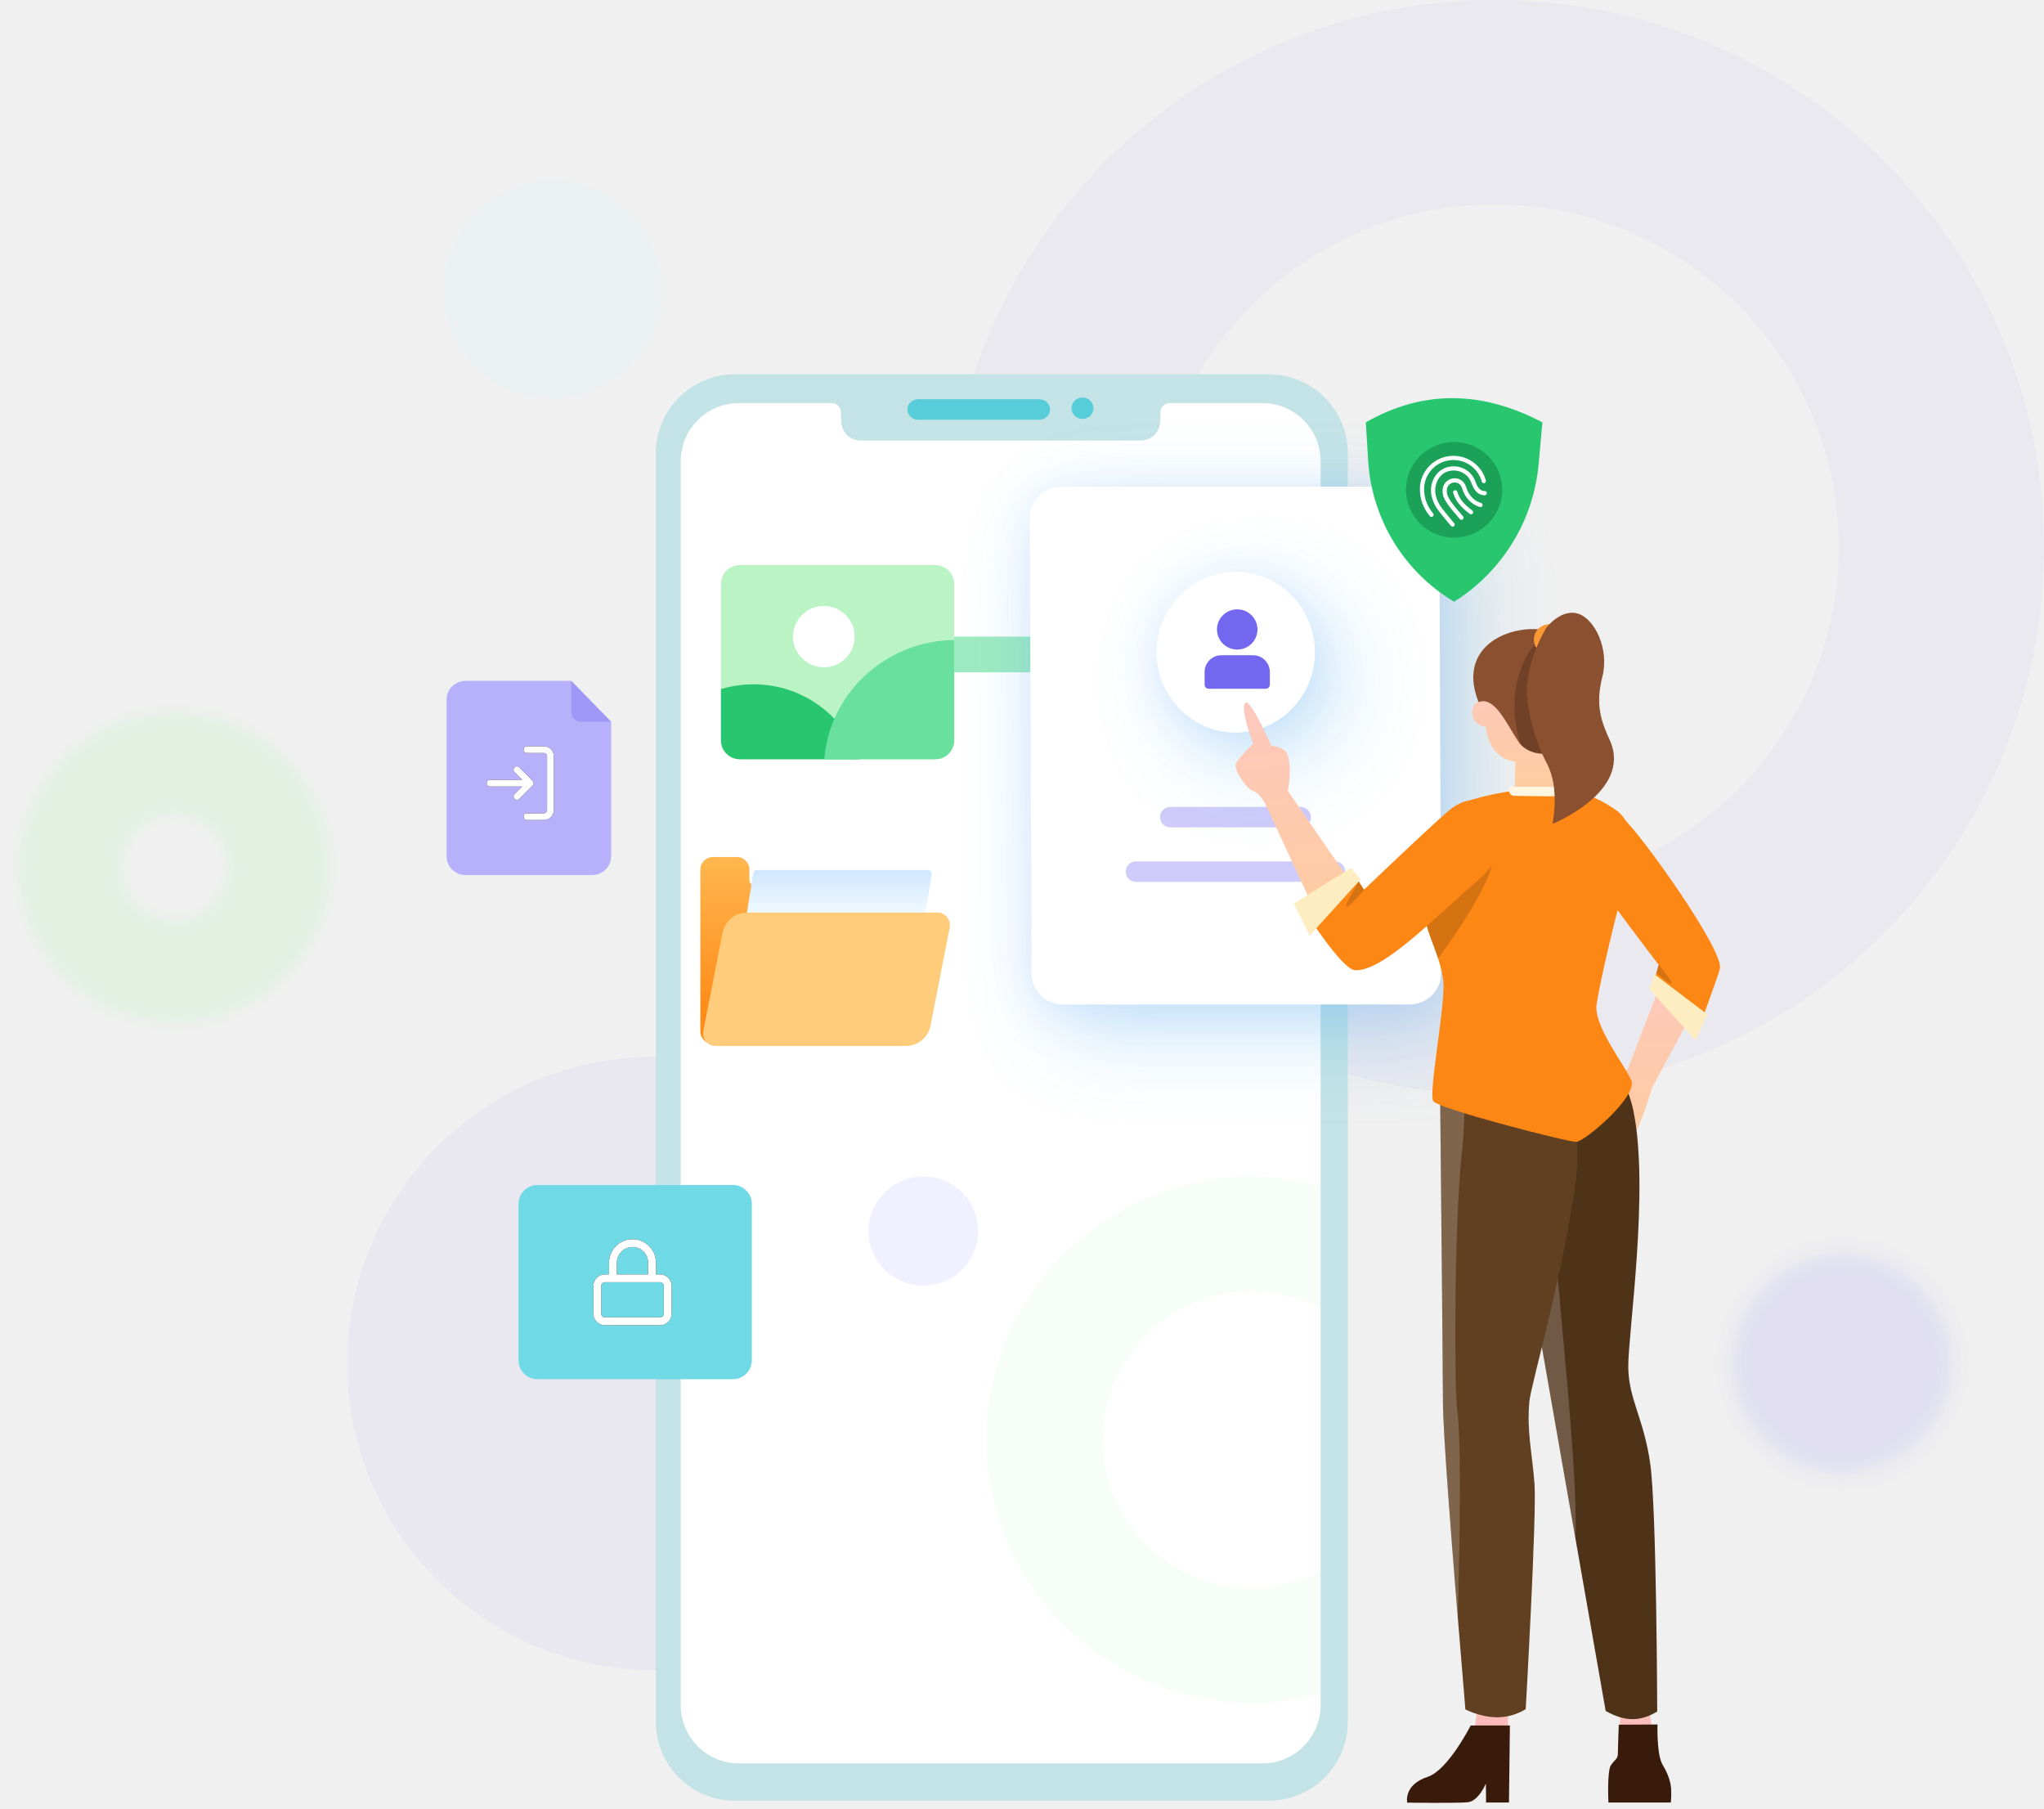
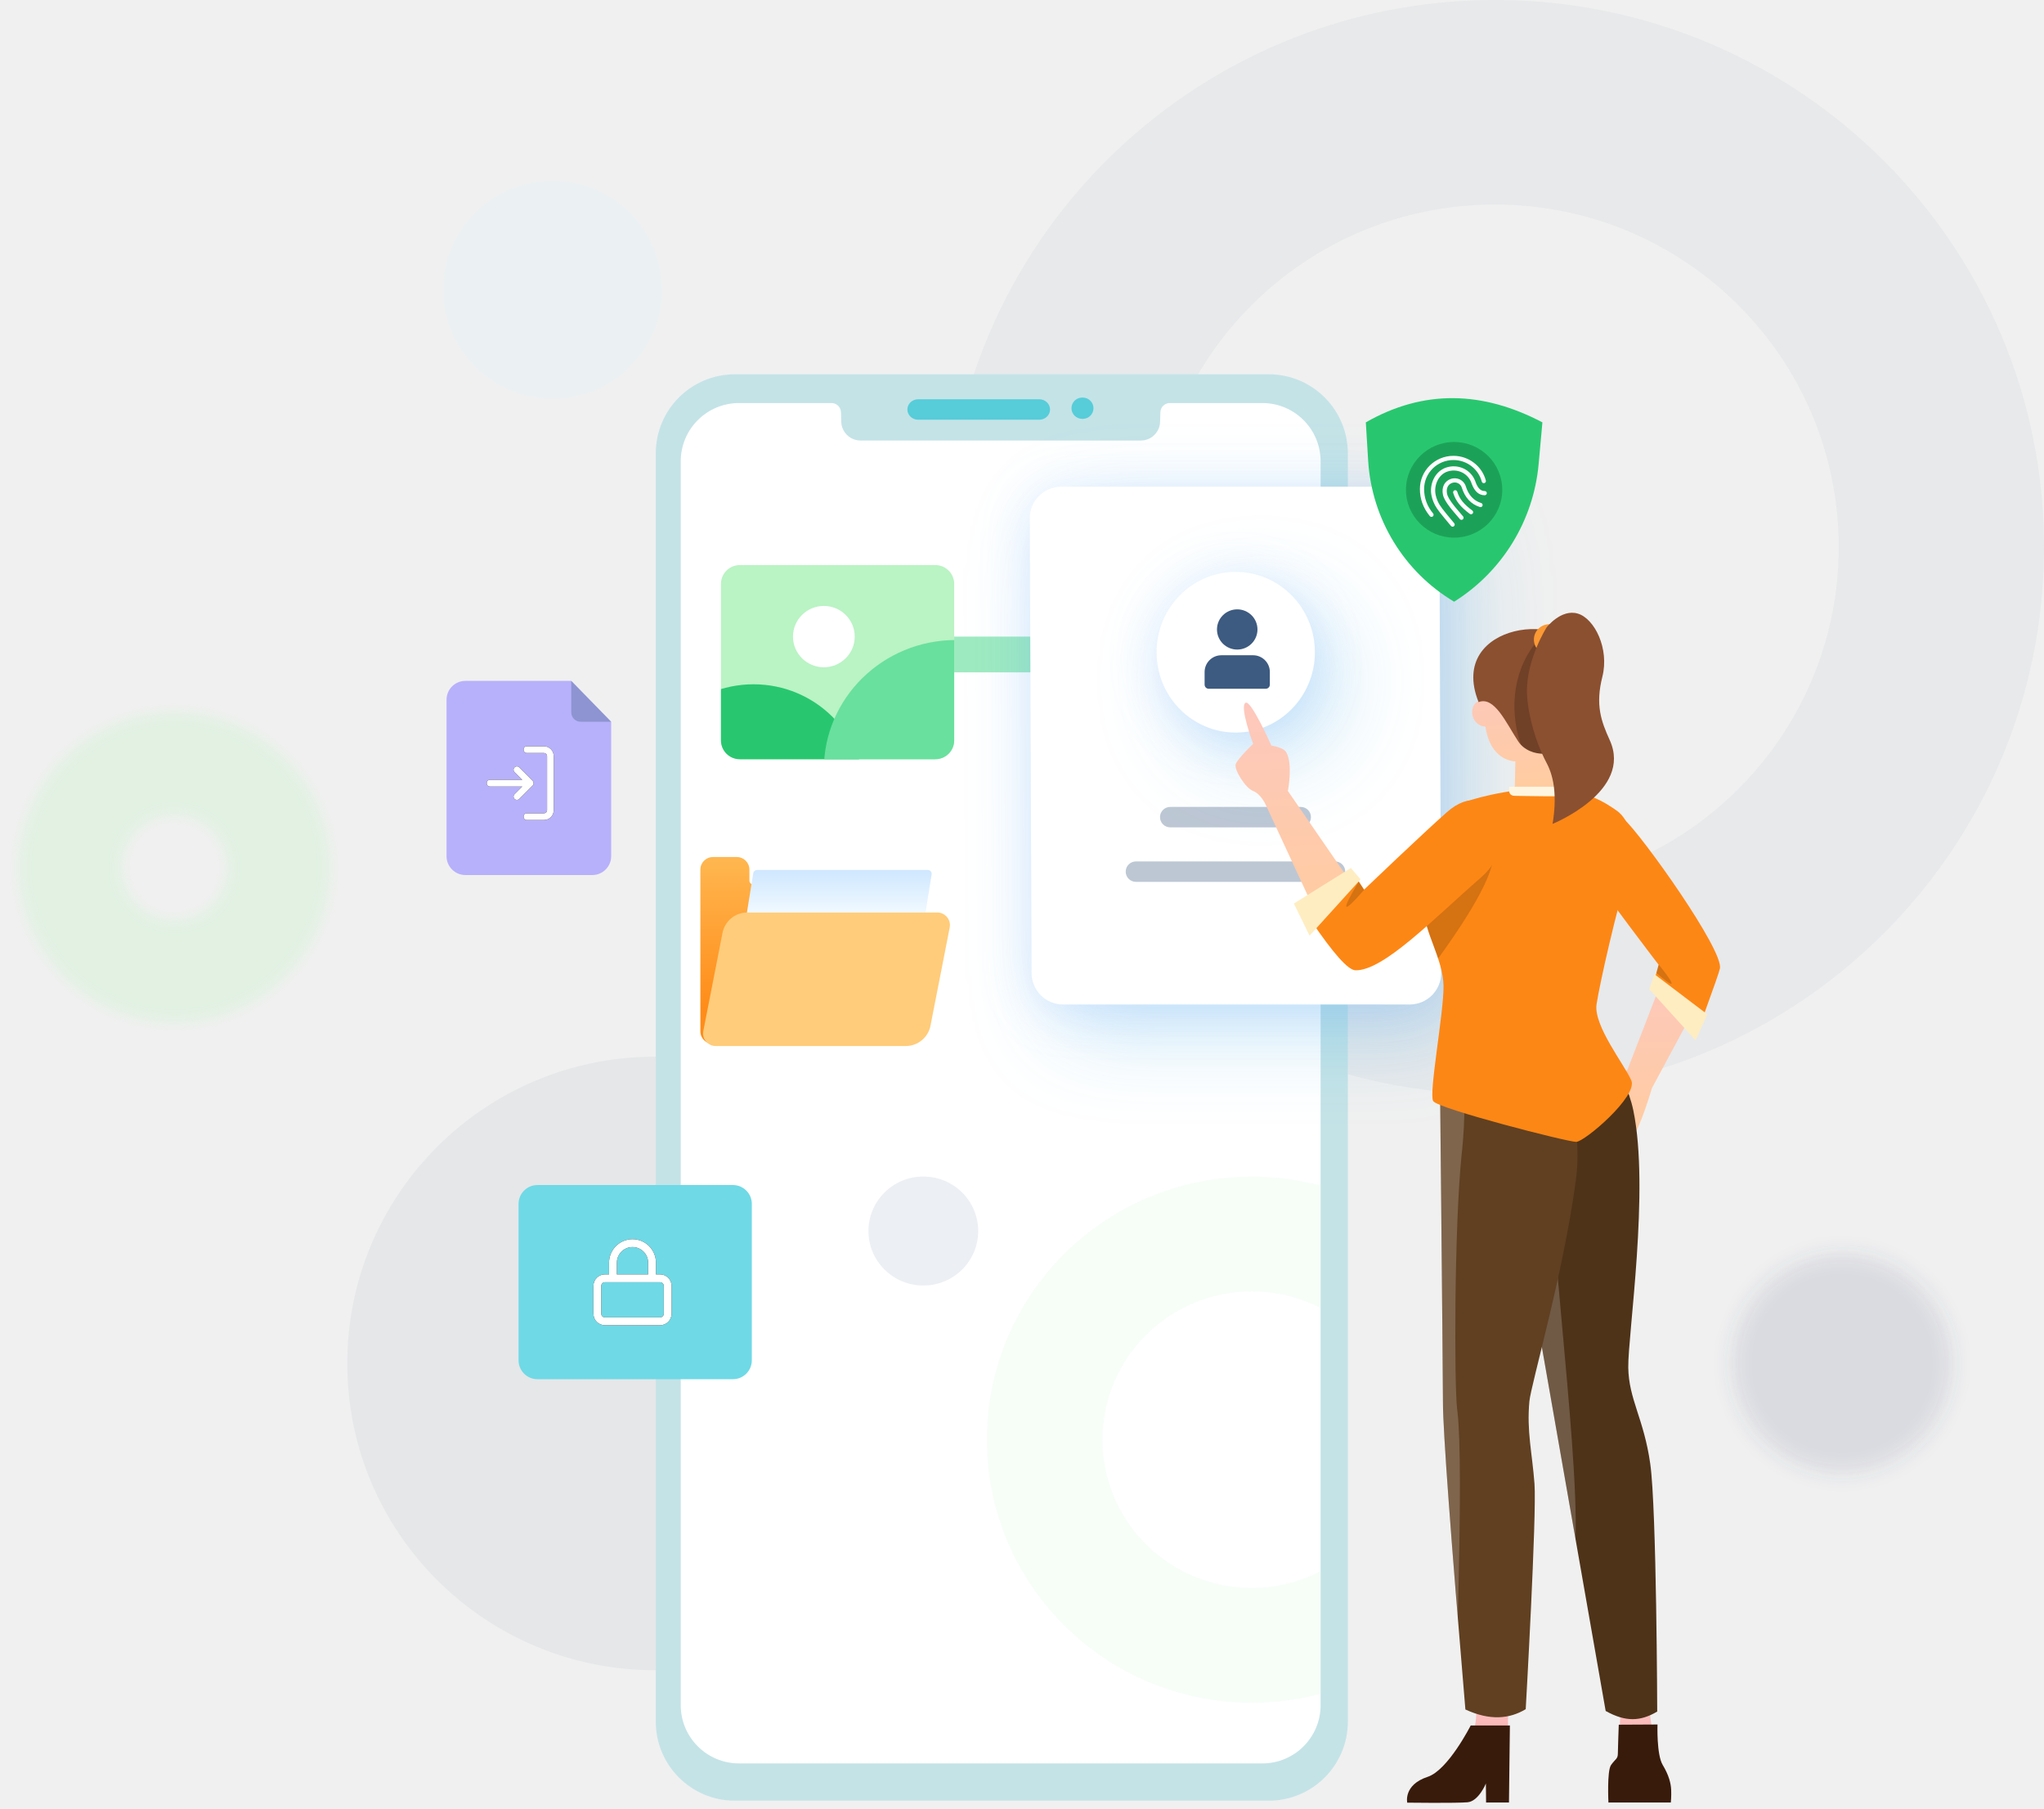
<svg xmlns="http://www.w3.org/2000/svg" xmlns:xlink="http://www.w3.org/1999/xlink" width="650px" height="575px" viewBox="0 0 650 575" version="1.1">
  <defs>
    <filter x="-6.1%" y="-6.1%" width="112.1%" height="112.2%" filterUnits="objectBoundingBox" id="filter-1">
      <feGaussianBlur stdDeviation="2" in="SourceGraphic" />
    </filter>
    <filter x="-12.9%" y="-13.0%" width="125.9%" height="126.0%" filterUnits="objectBoundingBox" id="filter-2">
      <feGaussianBlur stdDeviation="3" in="SourceGraphic" />
    </filter>
    <path d="M18.522,0 L47.957,0 C49.58,-4.62229605e-15 50.908,1.291 50.956,2.913 L51.044,5.956 C51.141,9.274 53.858,11.913 57.176,11.913 L146.307,11.913 C149.625,11.913 152.342,9.274 152.439,5.956 L152.528,2.913 C152.575,1.291 153.903,7.42204646e-16 155.526,0 L184.961,0 C195.191,-1.87911363e-15 203.483,8.293 203.483,18.522 L203.483,413.967 C203.483,424.196 195.191,432.489 184.961,432.489 L18.522,432.489 C8.293,432.489 -5.85268494e-15,424.196 0,413.967 L0,18.522 C2.29997126e-15,8.293 8.293,-1.67360005e-15 18.522,0 Z" id="path-3" />
    <linearGradient x1="50%" y1="81.177%" x2="50%" y2="-34.513%" id="linearGradient-5">
      <stop stop-color="#FF8C19" offset="0%" />
      <stop stop-color="#FFC967" offset="100%" />
    </linearGradient>
    <linearGradient x1="62.11%" y1="31.381%" x2="62.11%" y2="-27.478%" id="linearGradient-6">
      <stop stop-color="#F8FDFF" offset="0%" />
      <stop stop-color="#AAD4FF" offset="100%" />
    </linearGradient>
    <path d="M23.444,4.262 L23.444,21.308 C23.444,23.12 22.058,24.505 20.247,24.505 L14.919,24.505 C14.279,24.505 13.853,24.079 13.853,23.439 C13.853,22.8 14.279,22.374 14.919,22.374 L20.247,22.374 C20.886,22.374 21.312,21.948 21.312,21.308 L21.312,4.262 C21.312,3.622 20.886,3.196 20.247,3.196 L14.919,3.196 C14.279,3.196 13.853,2.77 13.853,2.131 C13.853,1.492 14.279,1.065 14.919,1.065 L20.247,1.065 C22.058,1.065 23.444,2.45 23.444,4.262 Z M16.943,13.211 C17.05,12.998 17.05,12.679 16.943,12.359 C16.837,12.252 16.837,12.146 16.73,12.039 L12.468,7.778 C12.041,7.351 11.402,7.351 10.976,7.778 C10.55,8.204 10.55,8.843 10.976,9.269 L13.427,11.72 L3.197,11.72 C2.557,11.72 2.131,12.146 2.131,12.785 C2.131,13.424 2.557,13.85 3.197,13.85 L13.427,13.85 L10.976,16.301 C10.55,16.727 10.55,17.366 10.976,17.793 C11.189,18.006 11.509,18.112 11.722,18.112 C11.935,18.112 12.255,18.006 12.468,17.793 L16.73,13.531 C16.837,13.424 16.943,13.318 16.943,13.211 Z" id="path-7" />
    <path d="M23.621,12.43 L22.378,12.43 L22.378,8.701 C22.378,4.599 19.021,1.243 14.919,1.243 C10.816,1.243 7.459,4.599 7.459,8.701 L7.459,12.43 L6.216,12.43 C4.103,12.43 2.486,14.046 2.486,16.159 L2.486,24.86 C2.486,26.973 4.103,28.589 6.216,28.589 L23.621,28.589 C25.735,28.589 27.351,26.973 27.351,24.86 L27.351,16.159 C27.351,14.046 25.735,12.43 23.621,12.43 Z M9.946,8.701 C9.946,5.966 12.184,3.729 14.919,3.729 C17.654,3.729 19.892,5.966 19.892,8.701 L19.892,12.43 L9.946,12.43 L9.946,8.701 Z M24.864,24.86 C24.864,25.606 24.367,26.103 23.621,26.103 L6.216,26.103 C5.47,26.103 4.973,25.606 4.973,24.86 L4.973,16.159 C4.973,15.413 5.47,14.916 6.216,14.916 L23.621,14.916 C24.367,14.916 24.864,15.413 24.864,16.159 L24.864,24.86 Z" id="path-9" />
    <path d="M6,0 L68.175,0 C71.489,8.22077476e-15 74.175,2.686 74.175,6 L74.175,55.729 C74.175,59.043 71.489,61.729 68.175,61.729 L6,61.729 C2.686,61.729 4.82055882e-15,59.043 0,55.729 L0,6 C-4.05812251e-16,2.686 2.686,6.08718376e-16 6,0 Z" id="path-11" />
    <path d="M10.04,1.23119728e-13 L120.283,1.23119728e-13 C125.79,1.22108049e-13 130.261,4.453 130.282,9.96 L130.857,154.572 C130.879,160.095 126.42,164.59 120.897,164.612 C120.884,164.612 120.871,164.612 120.858,164.612 L10.615,164.612 C5.107,164.612 0.637,160.159 0.615,154.652 L0.04,10.04 C0.018,4.517 4.477,0.022 10,7.90395561e-05 C10.013,2.63465709e-05 10.027,1.21345806e-13 10.04,1.23119728e-13 Z" id="path-13" />
    <filter x="-29.4%" y="-22.8%" width="171.0%" height="156.5%" filterUnits="objectBoundingBox" id="filter-14">
      <feOffset dx="8" dy="9" in="SourceAlpha" result="shadowOffsetOuter1" />
      <feGaussianBlur stdDeviation="14" in="shadowOffsetOuter1" result="shadowBlurOuter1" />
      <feColorMatrix values="0 0 0 0 0.076   0 0 0 0 0.583   0 0 0 0 0.879  0 0 0 0.229 0" type="matrix" in="shadowBlurOuter1" result="shadowMatrixOuter1" />
      <feOffset dx="0" dy="2" in="SourceAlpha" result="shadowOffsetOuter2" />
      <feGaussianBlur stdDeviation="7.5" in="shadowOffsetOuter2" result="shadowBlurOuter2" />
      <feColorMatrix values="0 0 0 0 0.504   0 0 0 0 0.7   0 0 0 0 1  0 0 0 0.234 0" type="matrix" in="shadowBlurOuter2" result="shadowMatrixOuter2" />
      <feMerge>
        <feMergeNode in="shadowMatrixOuter1" />
        <feMergeNode in="shadowMatrixOuter2" />
      </feMerge>
    </filter>
    <ellipse id="path-15" cx="25.17" cy="25.545" rx="25.17" ry="25.545" />
    <filter x="-76.5%" y="-73.4%" width="284.7%" height="282.0%" filterUnits="objectBoundingBox" id="filter-16">
      <feOffset dx="8" dy="9" in="SourceAlpha" result="shadowOffsetOuter1" />
      <feGaussianBlur stdDeviation="14" in="shadowOffsetOuter1" result="shadowBlurOuter1" />
      <feColorMatrix values="0 0 0 0 0.076   0 0 0 0 0.583   0 0 0 0 0.879  0 0 0 0.229 0" type="matrix" in="shadowBlurOuter1" result="shadowMatrixOuter1" />
      <feOffset dx="0" dy="2" in="SourceAlpha" result="shadowOffsetOuter2" />
      <feGaussianBlur stdDeviation="7.5" in="shadowOffsetOuter2" result="shadowBlurOuter2" />
      <feColorMatrix values="0 0 0 0 0.504   0 0 0 0 0.7   0 0 0 0 1  0 0 0 0.234 0" type="matrix" in="shadowBlurOuter2" result="shadowMatrixOuter2" />
      <feMerge>
        <feMergeNode in="shadowMatrixOuter1" />
        <feMergeNode in="shadowMatrixOuter2" />
      </feMerge>
    </filter>
    <linearGradient x1="47.254%" y1="-28.186%" x2="50%" y2="91.05%" id="linearGradient-17">
      <stop stop-color="#FDC6C6" offset="0%" />
      <stop stop-color="#FFCCA1" offset="100%" />
    </linearGradient>
    <linearGradient x1="45.754%" y1="-28.186%" x2="50%" y2="91.05%" id="linearGradient-18">
      <stop stop-color="#FDC6C6" offset="0%" />
      <stop stop-color="#FAB2B2" offset="100%" />
    </linearGradient>
    <linearGradient x1="44.57%" y1="-28.186%" x2="50%" y2="91.05%" id="linearGradient-19">
      <stop stop-color="#FDC6C6" offset="0%" />
      <stop stop-color="#FAB2B2" offset="100%" />
    </linearGradient>
    <linearGradient x1="44.089%" y1="-28.186%" x2="50%" y2="91.05%" id="linearGradient-20">
      <stop stop-color="#FDC6C6" offset="0%" />
      <stop stop-color="#FFCCA1" offset="100%" />
    </linearGradient>
    <linearGradient x1="47.844%" y1="-28.186%" x2="50%" y2="91.05%" id="linearGradient-21">
      <stop stop-color="#FDC6C6" offset="0%" />
      <stop stop-color="#FFCCA1" offset="100%" />
    </linearGradient>
  </defs>
  <g id="📝-Pages-New" stroke="none" stroke-width="1" fill="none" fill-rule="evenodd">
    <g id="Forgot-Password" transform="translate(-150, -252)">
      <g id="Illustration" transform="translate(156, 252)">
        <g id="Shape">
-           <path d="M469.402,0 C565.83,0 644,77.871 644,173.93 C644,269.988 565.83,347.859 469.402,347.859 C372.974,347.859 294.804,269.988 294.804,173.93 C294.804,77.871 372.974,0 469.402,0 Z M469.402,65.02 C409.022,65.02 360.074,113.781 360.074,173.93 C360.074,234.078 409.022,282.839 469.402,282.839 C529.782,282.839 578.73,234.078 578.73,173.93 C578.73,113.781 529.782,65.02 469.402,65.02 Z" id="Oval" fill="#7367F0" fill-rule="nonzero" opacity="0.053" />
+           <path d="M469.402,0 C565.83,0 644,77.871 644,173.93 C644,269.988 565.83,347.859 469.402,347.859 C372.974,347.859 294.804,269.988 294.804,173.93 C294.804,77.871 372.974,0 469.402,0 Z M469.402,65.02 C409.022,65.02 360.074,113.781 360.074,173.93 C360.074,234.078 409.022,282.839 469.402,282.839 C529.782,282.839 578.73,234.078 578.73,173.93 C578.73,113.781 529.782,65.02 469.402,65.02 Z" id="Oval" fill="#3D5A80" fill-rule="nonzero" opacity="0.053" />
          <path d="M49.497,226.488 C76.833,226.488 98.993,248.563 98.993,275.795 C98.993,303.026 76.833,325.102 49.497,325.102 C22.16,325.102 0,303.026 0,275.795 C0,248.563 22.16,226.488 49.497,226.488 Z M49.497,258.998 C40.184,258.998 32.635,266.518 32.635,275.795 C32.635,285.072 40.184,292.592 49.497,292.592 C58.809,292.592 66.358,285.072 66.358,275.795 C66.358,266.518 58.809,258.998 49.497,258.998 Z" id="Oval" fill="#8BF78F" fill-rule="nonzero" opacity="0.141" filter="url(#filter-1)" />
-           <ellipse id="Oval" fill-opacity="0.061" fill="#7367F0" cx="202.338" cy="433.469" rx="97.905" ry="97.531" />
+           <ellipse id="Oval" fill-opacity="0.061" fill="#3D5A80" cx="202.338" cy="433.469" rx="97.905" ry="97.531" />
          <ellipse id="Oval" fill="#CEF5FF" opacity="0.141" cx="169.703" cy="92.112" rx="34.811" ry="34.678" />
-           <ellipse id="Oval" fill-opacity="0.136" fill="#7367F0" filter="url(#filter-2)" cx="579.818" cy="433.469" rx="34.811" ry="34.678" />
+           <ellipse id="Oval" fill-opacity="0.136" fill="#3D5A80" filter="url(#filter-2)" cx="579.818" cy="433.469" rx="34.811" ry="34.678" />
        </g>
        <g id="File-Organizer" transform="translate(136, 119)">
          <g id="Phone3" transform="translate(66.53949, 0)">
            <path d="M25.137,0 L194.942,0 C208.825,-2.55022564e-15 220.079,11.254 220.079,25.137 L220.079,428.336 C220.079,442.218 208.825,453.473 194.942,453.473 L25.137,453.473 C11.254,453.473 -4.35134254e-14,442.218 -3.10027211e-14,428.336 L-3.10027211e-14,25.137 C-3.62555852e-14,11.254 11.254,2.55022564e-15 25.137,0 Z" id="Rectangle" fill="#C4E3E7" />
            <g id="Group-48" transform="translate(7.937288, 9.138123)">
              <mask id="mask-4" fill="white">
                <use xlink:href="#path-3" />
              </mask>
              <use id="Rectangle" fill="#FFFFFF" xlink:href="#path-3" />
-               <ellipse id="Oval" fill="#7367F0" opacity="0.099" mask="url(#mask-4)" cx="77.146" cy="263.229" rx="17.453" ry="17.328" />
+               <ellipse id="Oval" fill="#3D5A80" opacity="0.099" mask="url(#mask-4)" cx="77.146" cy="263.229" rx="17.453" ry="17.328" />
              <path d="M181.591,245.902 C228.13,245.902 265.856,283.358 265.856,329.562 C265.856,375.765 228.13,413.221 181.591,413.221 C135.053,413.221 97.326,375.765 97.326,329.562 C97.326,283.358 135.053,245.902 181.591,245.902 Z M181.591,282.452 C155.385,282.452 134.141,303.544 134.141,329.562 C134.141,355.579 155.385,376.671 181.591,376.671 C207.797,376.671 229.041,355.579 229.041,329.562 C229.041,303.544 207.797,282.452 181.591,282.452 Z" id="Oval" fill="#C8F5D0" opacity="0.141" mask="url(#mask-4)" />
              <path d="M30.473,74.251 L174.542,74.251 C177.682,74.251 180.228,76.796 180.228,79.936 C180.228,83.076 177.682,85.622 174.542,85.622 L30.473,85.622 C27.333,85.622 24.787,83.076 24.787,79.936 C24.787,76.796 27.333,74.251 30.473,74.251 Z" id="Rectangle" fill-opacity="0.642" fill="#68DE9E" mask="url(#mask-4)" />
            </g>
            <path d="M121.969,7.939 C123.851,7.939 125.378,9.393 125.378,11.188 C125.378,12.942 123.919,14.372 122.094,14.435 L121.969,14.437 L83.424,14.437 C81.541,14.437 80.015,12.982 80.015,11.188 C80.015,9.433 81.474,8.004 83.299,7.941 L83.424,7.939 L121.969,7.939 Z" id="Path" fill="#56CDD9" fill-rule="nonzero" />
            <path d="M135.783,7.397 C137.665,7.397 139.192,8.913 139.192,10.782 C139.192,12.609 137.732,14.098 135.908,14.164 L135.783,14.166 L135.604,14.166 C133.721,14.166 132.195,12.651 132.195,10.782 C132.195,8.954 133.654,7.465 135.479,7.4 L135.604,7.397 L135.783,7.397 Z" id="Path" fill="#56CDD9" fill-rule="nonzero" />
          </g>
          <g id="Group-37" transform="translate(80.72003, 152.6991)">
            <path d="M4,0.764 L11.594,0.764 C13.803,0.764 15.594,2.555 15.594,4.764 L15.594,8.266 C15.594,8.94 16.14,9.486 16.813,9.486 L66.823,9.486 C69.032,9.486 70.823,11.277 70.823,13.486 L70.823,56.184 C70.823,58.393 69.032,60.184 66.823,60.184 L4,60.184 C1.791,60.184 2.705415e-16,58.393 0,56.184 L0,4.764 C-2.705415e-16,2.555 1.791,0.764 4,0.764 Z" id="Rectangle" fill="url(#linearGradient-5)" />
            <path d="M18.019,4.891 L72.341,4.891 C73.015,4.891 73.561,5.436 73.561,6.11 C73.561,6.175 73.555,6.239 73.545,6.303 L65.385,57.095 C65.29,57.686 64.78,58.121 64.181,58.121 L9.859,58.121 C9.186,58.121 8.64,57.575 8.64,56.902 C8.64,56.837 8.645,56.772 8.655,56.708 L16.816,5.916 C16.911,5.325 17.421,4.891 18.019,4.891 Z" id="Rectangle" fill="url(#linearGradient-6)" />
            <path d="M79.292,23.178 L73.179,54.392 C72.444,58.146 69.154,60.854 65.328,60.854 L4.859,60.854 C2.65,60.854 0.859,59.064 0.859,56.854 C0.859,56.596 0.884,56.339 0.934,56.086 L7.047,24.871 C7.782,21.117 11.072,18.409 14.898,18.409 L75.367,18.409 C77.576,18.409 79.367,20.2 79.367,22.409 C79.367,22.667 79.342,22.924 79.292,23.178 Z" id="Rectangle" fill="#FFCC7B" />
          </g>
          <g id="Group-28" transform="translate(0, 97.46753)">
            <path d="M6,0 L39.667,0 L39.667,0 L52.359,12.996 L52.359,55.729 C52.359,59.043 49.673,61.729 46.359,61.729 L6,61.729 C2.686,61.729 1.29399067e-15,59.043 0,55.729 L0,6 C-1.29399067e-15,2.686 2.686,6.08718376e-16 6,0 Z" id="Rectangle" fill="#B7B1FB" />
            <g id="Icon" transform="translate(10.65617, 19.72873)">
              <mask id="mask-8" fill="white">
                <use xlink:href="#path-7" />
              </mask>
              <use id="Mask" fill="#000000" fill-rule="nonzero" xlink:href="#path-7" />
              <g id="Group" mask="url(#mask-8)" fill="#FFFFFF">
                <g id="Icon-Color">
                  <rect id="🎨-Icon-Color" x="0" y="0" width="25.575" height="25.57" />
                </g>
              </g>
            </g>
-             <path d="M52.359,12.996 L42.667,12.996 C41.01,12.996 39.667,11.653 39.667,9.996 L39.667,0 L39.667,0 L52.359,12.996 Z" id="Path" fill="#7367F0" fill-rule="nonzero" opacity="0.34" />
+             <path d="M52.359,12.996 L42.667,12.996 C41.01,12.996 39.667,11.653 39.667,9.996 L39.667,0 L39.667,0 L52.359,12.996 Z" id="Path" fill="#3D5A80" fill-rule="nonzero" opacity="0.34" />
          </g>
          <g id="Group" transform="translate(22.90704, 257.7475)">
            <path d="M6,0 L68.175,0 C71.489,7.33259634e-15 74.175,2.686 74.175,6 L74.175,55.729 C74.175,59.043 71.489,61.729 68.175,61.729 L6,61.729 C2.686,61.729 4.82055882e-15,59.043 0,55.729 L0,6 C-4.05812251e-16,2.686 2.686,-2.79460044e-16 6,0 Z" id="Rectangle" fill="#6FD9E6" />
            <g transform="translate(21.31234, 15.98131)" id="Icon">
              <mask id="mask-10" fill="white">
                <use xlink:href="#path-9" />
              </mask>
              <use id="Mask" fill="#000000" fill-rule="nonzero" xlink:href="#path-9" />
              <g id="Group" mask="url(#mask-10)" fill="#FFFFFF">
                <g id="Icon-Color">
                  <rect id="🎨-Icon-Color" x="0" y="0" width="29.837" height="29.832" />
                </g>
              </g>
            </g>
          </g>
          <g id="Group-34" transform="translate(87.2649, 60.64646)">
            <mask id="mask-12" fill="white">
              <use xlink:href="#path-11" />
            </mask>
            <use id="Rectangle" fill="#BAF3C4" fill-rule="nonzero" xlink:href="#path-11" />
            <ellipse id="Oval" fill="#FFFFFF" mask="url(#mask-12)" cx="32.724" cy="22.742" rx="9.817" ry="9.747" />
            <ellipse id="Oval" fill="#28C76F" mask="url(#mask-12)" cx="10.363" cy="73.101" rx="35.451" ry="35.197" />
            <ellipse id="Oval" fill="#69E09E" mask="url(#mask-12)" cx="74.721" cy="64.978" rx="41.996" ry="41.153" />
          </g>
          <g id="Group-23" transform="translate(185.4379, 35.7381)">
            <g id="Rectangle">
              <use fill="black" fill-opacity="1" filter="url(#filter-14)" xlink:href="#path-13" />
              <use fill="#FFFFFF" fill-rule="evenodd" xlink:href="#path-13" />
            </g>
-             <path d="M44.7,101.799 L86.198,101.799 C87.992,101.799 89.447,103.254 89.447,105.048 C89.447,106.843 87.992,108.297 86.198,108.297 L44.7,108.297 C42.905,108.297 41.451,106.843 41.451,105.048 C41.451,103.254 42.905,101.799 44.7,101.799 Z" id="Rectangle" fill="#7367F0" fill-rule="nonzero" opacity="0.34" />
-             <path d="M33.792,119.127 L97.106,119.127 C98.9,119.127 100.355,120.582 100.355,122.376 C100.355,124.17 98.9,125.625 97.106,125.625 L33.792,125.625 C31.997,125.625 30.543,124.17 30.543,122.376 C30.543,120.582 31.997,119.127 33.792,119.127 Z" id="Rectangle" fill="#7367F0" fill-rule="nonzero" opacity="0.34" />
+             <path d="M44.7,101.799 L86.198,101.799 C87.992,101.799 89.447,103.254 89.447,105.048 C89.447,106.843 87.992,108.297 86.198,108.297 L44.7,108.297 C42.905,108.297 41.451,106.843 41.451,105.048 C41.451,103.254 42.905,101.799 44.7,101.799 Z" id="Rectangle" fill="#3D5A80" fill-rule="nonzero" opacity="0.34" />
+             <path d="M33.792,119.127 L97.106,119.127 C98.9,119.127 100.355,120.582 100.355,122.376 C100.355,124.17 98.9,125.625 97.106,125.625 L33.792,125.625 C31.997,125.625 30.543,124.17 30.543,122.376 C30.543,120.582 31.997,119.127 33.792,119.127 Z" id="Rectangle" fill="#3D5A80" fill-rule="nonzero" opacity="0.34" />
            <g id="Icon8" transform="translate(40.36002, 27.07431)">
              <g id="Oval">
                <use fill="black" fill-opacity="1" filter="url(#filter-16)" xlink:href="#path-15" />
                <use fill="#FFFFFF" fill-rule="evenodd" xlink:href="#path-15" />
              </g>
-               <g id="Group-70" transform="translate(15.27136, 11.9127)" fill="#7367F0">
+               <g id="Group-70" transform="translate(15.27136, 11.9127)" fill="#3D5A80">
                <path d="M15.42,14.595 C18.362,14.595 20.747,16.98 20.747,19.922 L20.747,23.937 C20.747,24.662 20.16,25.249 19.436,25.249 L1.312,25.249 C0.587,25.249 4.12501135e-12,24.662 4.12470058e-12,23.937 L4.12470058e-12,19.922 C4.12434028e-12,16.98 2.385,14.595 5.327,14.595 L15.42,14.595 Z M10.374,9.84101689e-13 C13.93,9.84101689e-13 16.812,2.862 16.812,6.393 C16.812,9.923 13.93,12.785 10.374,12.785 C6.818,12.785 3.935,9.923 3.935,6.393 C3.935,2.862 6.818,9.84101689e-13 10.374,9.84101689e-13 Z" id="Combined-Shape" />
              </g>
            </g>
          </g>
          <g id="Wom3.5" transform="translate(250.8866, 75.80808)">
            <g id="RArm" transform="translate(108.67, 62.11956)">
              <path d="M16.18,83.5 C16.18,83.5 4.596,96.075 5.402,97.208 C6.208,98.348 12.211,95.304 12.211,95.304 C12.211,95.304 5.18,108.257 6.805,109.143 C8.428,110.03 16.389,107.671 18.731,104.956 C21.072,102.242 24.232,88.977 24.232,88.977 L41.036,53.598 L27.366,49.653 L16.18,83.5 Z" id="Path" fill="url(#linearGradient-17)" transform="translate(23.19889, 79.49308) rotate(2.866471) translate(-23.19889, -79.49308) " />
              <path d="M3.532,19.378 C8.654,27.28 25.898,49.801 25.898,49.801 C25.898,49.801 25.479,51.299 24.642,54.294 L40.488,65.08 C43.49,56.848 45.121,52.154 45.381,50.996 C46.669,45.266 20.635,8.699 14.806,3.415 C5.627,-4.905 -4.297,7.302 3.532,19.378 Z" id="Path" fill="#FD8715" />
              <path d="M30.02,55.78 C30.217,55.398 28.851,53.378 25.924,49.72 L25.18,52.389 C28.209,55.031 29.823,56.161 30.02,55.78 Z" id="Path" fill-opacity="0.16" fill="#000000" />
              <polygon id="Path-70" fill="#FFEDC2" points="24.543 52.787 41.379 65.551 37.627 73.806 22.907 57.55" />
            </g>
            <g id="RLeg" transform="translate(80.353, 132.6765)">
              <polygon id="Path" fill="url(#linearGradient-18)" points="42.233 214.54 41.298 230.358 53.285 230.668 51.032 214.54" />
              <path d="M42.526,220.771 C42.526,220.771 42.863,230.297 40.876,233.623 C38.876,236.949 38.27,239.527 38.182,241.516 C38.087,243.648 38.29,245.58 38.29,245.58 L58.131,245.58 C58.131,245.58 58.627,235.558 57.313,233.668 C55.999,231.778 55.137,231.745 55.137,230.076 C55.127,228.406 54.843,220.834 54.843,220.834 L42.526,220.771 Z" id="Path" fill="#391B0B" transform="translate(48.18969, 233.1756) scale(-1, 1) translate(-48.18969, -233.1756) " />
              <path d="M0,3.356 L31.096,-1.23119728e-13 L31.554,0.422 C33.77,2.518 43.402,12.255 46.169,25.563 C51.394,50.688 44.401,97.093 44.556,107.269 C44.703,117.444 49.547,123.584 51.559,137.971 C53.572,152.359 53.762,216.658 53.762,216.658 C48.426,219.798 43.73,220.023 37.368,216.47 L0,3.356 Z" id="Path" fill="#4E3319" />
              <path d="M27.777,161.771 L8.33198129e-14,3.356 L17.29,1.49 C18.06,56.523 28.812,130.913 27.777,161.771 Z" id="Path" fill-opacity="0.192" fill="#FFFFFF" />
            </g>
            <g id="LLeg" transform="translate(53.82427, 137.0356)">
              <path d="M32.898,208.517 L22.676,208.682 C23.124,215.705 22.038,220.406 19.418,222.785 L19.203,222.971 C14.457,226.92 32.765,225.495 32.765,225.495 L32.898,208.517 Z" id="Path" fill="url(#linearGradient-19)" />
              <path d="M0.716,216.729 L1.01,241.212 L8.289,241.217 L8.352,235.185 C8.352,235.185 10.648,240.809 14.157,241.134 C17.677,241.459 33.359,241.26 33.359,241.26 C33.359,241.26 34.662,235.612 26.856,233.047 C20.363,230.916 13.184,216.729 13.184,216.729 L0.716,216.729 Z" id="Path" fill="#391B0B" transform="translate(17.07846, 229.0246) scale(-1, 1) translate(-17.07846, -229.0246) " />
              <path d="M11.104,1.175 L46.022,0 L46.283,0.48 C47.977,3.67 57.261,22.351 54.395,43.584 C50.371,73.388 40.142,108.327 39.641,113.665 C38.748,123.181 40.534,130.072 41.266,139.901 C41.998,149.73 38.474,211.547 38.474,211.547 C33.292,214.641 27.126,215.249 19.287,211.641 C14.569,155.663 12.193,123.244 12.158,114.385 C12.106,101.097 11.104,1.175 11.104,1.175 Z" id="Path" fill="#604021" />
              <path d="M18.289,33.411 L18.057,35.619 C15.73,58.905 15.748,108.354 16.649,115.98 L16.772,116.963 C17.772,125.569 17.804,147.416 16.87,182.506 L15.653,167.364 C13.347,138.228 12.183,120.568 12.158,114.385 L12.116,107.986 C11.915,82.112 11.104,1.175 11.104,1.175 L18.468,0.927 C19.255,13.704 19.195,24.532 18.289,33.411 Z" id="Path" fill-opacity="0.192" fill="#FFFFFF" />
            </g>
            <g id="Head" transform="translate(75.12274, 3.647605)">
              <path d="M3.12,24.197 C-1.176,24.664 -0.872,32.163 4.358,32.555 C5.427,39.784 9.24,43.229 13.888,43.627 L13.63,54.562 L34.189,54.55 C34.189,54.55 28.4,46.825 28.688,36.25 C28.977,25.674 28.495,15.74 28.495,15.74 L1.866,16.214 L3.12,24.197 Z" id="Path" fill="url(#linearGradient-20)" />
              <path d="M34.653,24.759 C29.649,22.794 25.952,31.254 22.123,37.133 C18.294,43.012 8.374,42.013 7.007,37.133 C1.831,26.444 -2.63,11.911 3.41,10.719 C4.261,-4.73 44.989,-1.083 34.653,24.759 Z" id="Path" fill="#8B5030" transform="translate(18.41901, 21.35847) scale(-1, 1) translate(-18.41901, -21.35847) " />
              <path d="M30.436,4.871 C32.18,6.343 33.294,8.296 33.428,10.719 C39.468,11.911 35.007,26.444 29.831,37.133 C28.56,41.671 19.893,42.853 15.605,38.269 C11.694,26.639 13.365,13.635 21.271,4.873 L21.271,4.873 Z" id="Combined-Shape" fill-opacity="0.199" fill="#000000" />
              <ellipse id="Oval" fill="#FB9934" cx="24.686" cy="4.873" rx="4.909" ry="4.873" />
            </g>
            <g id="Body" transform="translate(60.15703, 54.73855)">
              <path d="M53.256,5.589 C57.843,12.278 65.488,34.983 65.921,40.091 C66.41,45.982 60.048,55.368 59.943,63.897 C59.85,72.428 64.688,98.112 63.234,100.511 C61.792,102.91 20.438,113.533 17.74,113.476 C15.053,113.418 -1.909,98.96 0.219,93.964 C2.359,88.968 12.292,76.552 11.28,69.745 C10.28,62.939 4.471,37.813 1.587,29.262 C-1.286,20.711 -0.328,11.733 5.034,8.053 C7.687,6.232 14.766,1.06 27.373,1.083 C39.98,1.107 52.901,5.07 53.256,5.589 Z" id="Path" fill="#FD8715" transform="translate(32.97393, 57.28004) scale(-1, 1) translate(-32.97393, -57.28004) " />
              <path d="M26.926,0.594 C26.573,2.512 27.17,3.471 28.719,3.471 C31.041,3.471 46.62,3.98 48.73,3.071 C50.137,2.464 50.629,1.639 50.207,0.594 L26.926,0.594 Z" id="Path-68" fill="#FFF6E1" />
              <path d="M6.034,20.057 L6.175,19.987 C14.67,15.777 19.773,15.591 21.483,19.429 C23.694,24.39 17.96,36.312 4.283,55.193 C2.404,49.467 -0.298,44.007 0.027,40.091 C0.278,37.135 2.944,28.285 6.034,20.057 Z" id="Path" fill-opacity="0.16" fill="#000000" />
            </g>
            <g id="LArm" transform="translate(0, 28.55598)">
              <path d="M9.526,32.294 C9.526,32.294 7.996,28.996 5.591,28.104 C3.186,27.212 -0.493,21.301 0.076,19.585 C0.644,17.869 5.62,13.109 5.62,13.109 C5.62,13.109 1.221,1.389 3.17,0.066 C4.891,-1.103 11.405,13.659 11.405,13.659 C11.405,13.659 15.234,14.232 16.118,15.742 C18.345,19.546 16.662,28.104 16.662,28.104 L39.269,60.903 L28.896,74.108 L9.526,32.294 Z" id="Path" fill="url(#linearGradient-21)" />
              <path d="M67.238,34.837 C59.592,41.581 40.89,59.472 40.89,59.472 C40.89,59.472 39.964,58.063 38.111,55.245 L24.126,69.464 C31.159,79.822 35.821,85.037 38.111,85.109 C47.063,85.392 63.102,68.612 78.181,55.51 C91.701,43.762 81.49,22.267 67.238,34.837 Z" id="Path" fill="#FD8715" />
              <path d="M40.946,59.493 C37.448,63.509 35.555,65.298 35.267,64.86 C34.978,64.422 36.297,61.762 39.224,56.88 L40.946,59.493 Z" id="Path" fill-opacity="0.16" fill="#000000" />
              <polygon id="Path-69" fill="#FFEDC2" points="39.786 56.203 23.565 74.108 18.567 63.89 36.7 52.593" />
            </g>
            <path d="M114.094,4.642 C114.094,4.642 109.501,-1.298 104.197,0.261 C98.893,1.819 94.095,11.372 96.373,20.351 C98.64,29.332 96.771,34.454 94.021,40.506 C86.634,56.787 112.208,67.125 112.208,67.125 C110.878,59.082 111.507,52.632 114.094,47.776 C118.091,40.274 120.361,30.653 120.361,24.766 C120.361,14.528 114.094,4.642 114.094,4.642 Z" id="Path" fill="#8B5030" transform="translate(106.5215, 33.56231) scale(-1, 1) translate(-106.5215, -33.56231) " />
          </g>
          <g id="Group-39" transform="translate(292.3374, 7.580808)">
            <path d="M0,7.696 C18.48,-2.876 37.212,-2.25 56.155,7.696 L54.955,20.965 C53.328,38.948 43.384,55.136 28.077,64.715 L28.077,64.715 L28.077,64.715 C12.108,55.202 1.875,38.408 0.742,19.854 L0,7.696 L0,7.696 Z" id="Rectangle" fill="#28C76F" />
            <ellipse id="Oval" fill="#1CA258" cx="28.077" cy="29.143" rx="15.315" ry="15.205" />
            <g id="Group-40" transform="translate(16.59124, 17.73909)" fill="#FFFFFF">
              <path d="M11.268,0.602 C16.139,0.602 20.355,3.862 21.578,8.458 C21.673,8.813 21.459,9.177 21.102,9.271 C20.744,9.365 20.377,9.153 20.283,8.798 C19.214,4.783 15.527,1.932 11.268,1.932 C6.119,1.932 1.946,6.061 1.946,11.152 C1.946,14.026 2.895,16.61 4.806,18.927 C5.04,19.211 4.998,19.63 4.711,19.863 C4.425,20.096 4.003,20.054 3.768,19.769 C1.664,17.217 0.606,14.336 0.606,11.152 C0.606,5.325 5.38,0.602 11.268,0.602 Z" id="Path" />
              <path d="M11.844,3.46 C15.852,3.469 19.112,6.576 19.24,10.5 L19.244,10.723 C19.248,12.917 19.868,14.123 21.056,14.515 C21.407,14.631 21.599,15.008 21.483,15.357 C21.368,15.706 20.99,15.895 20.639,15.779 C18.868,15.194 17.971,13.544 17.908,10.988 L17.905,10.72 C17.897,7.432 15.196,4.799 11.847,4.792 C8.832,4.785 6.267,7.548 5.912,10.64 C5.843,11.242 5.826,11.798 5.86,12.351 L5.897,12.832 C6.044,14.359 6.486,15.618 8.566,21.048 C8.698,21.392 8.525,21.776 8.179,21.906 C7.834,22.035 7.447,21.861 7.315,21.517 L6.203,18.593 C4.878,15.057 4.635,14.095 4.531,12.537 L4.524,12.427 C4.485,11.794 4.504,11.161 4.582,10.483 C5.009,6.768 8.087,3.452 11.844,3.46 Z" id="Path" transform="translate(13.01048, 12.70433) rotate(-19) translate(-13.01048, -12.70433) " />
              <path d="M12.558,7.106 C14.633,7.111 16.346,8.809 16.285,10.862 C16.198,13.82 17.159,16.007 19.175,17.499 C19.472,17.719 19.535,18.136 19.315,18.431 C19.095,18.725 18.676,18.786 18.379,18.566 C15.993,16.801 14.847,14.193 14.947,10.817 C14.985,9.526 13.89,8.44 12.561,8.438 C11.145,8.434 10.1,9.432 9.873,11.211 C9.758,12.116 10.057,13.505 10.724,15.41 L10.838,15.732 C10.934,15.997 11.035,16.269 11.146,16.56 L12.358,19.652 C12.489,19.997 12.315,20.38 11.969,20.509 C11.623,20.637 11.237,20.462 11.106,20.118 L10.134,17.649 L9.893,17.025 C9.78,16.727 9.676,16.448 9.578,16.177 L9.347,15.516 C8.692,13.588 8.404,12.146 8.545,11.039 C8.853,8.618 10.442,7.101 12.558,7.106 Z" id="Path" transform="translate(13.97819, 13.82848) rotate(-19) translate(-13.97819, -13.82848) " />
              <path d="M11.639,11.558 C11.993,11.451 12.367,11.648 12.476,11.999 C13.198,14.34 14.612,16.001 17.272,17.984 C17.568,18.205 17.628,18.622 17.406,18.915 C17.184,19.209 16.764,19.269 16.468,19.048 C13.602,16.911 12.015,15.048 11.194,12.389 C11.086,12.038 11.285,11.666 11.639,11.558 Z" id="Path" />
            </g>
          </g>
        </g>
      </g>
    </g>
  </g>
</svg>
